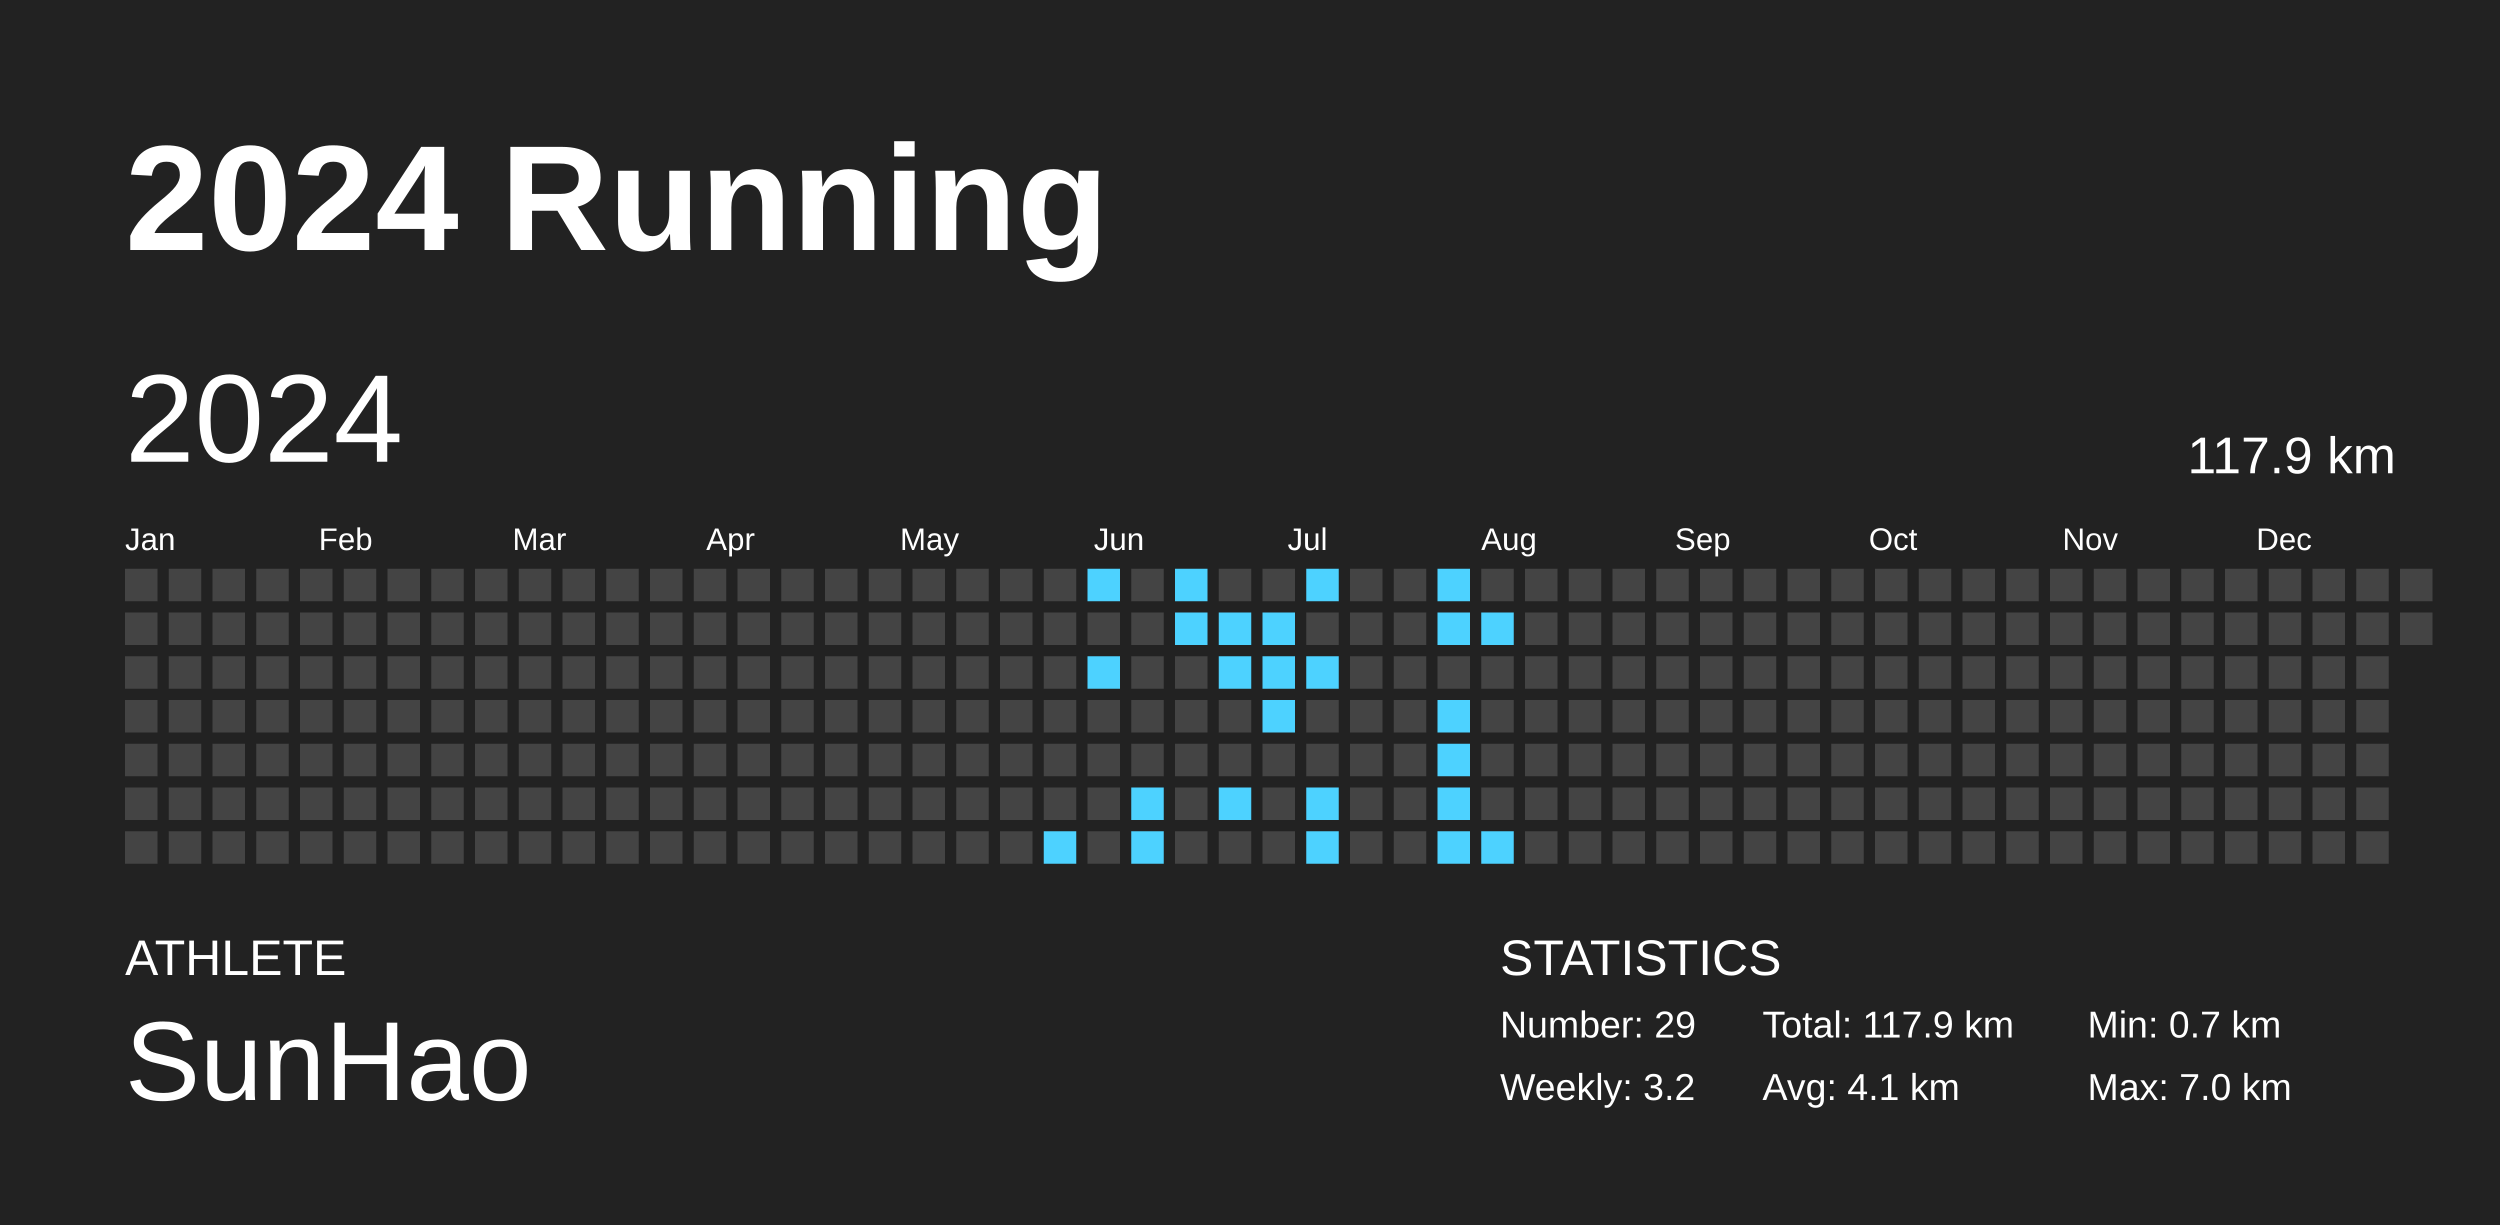
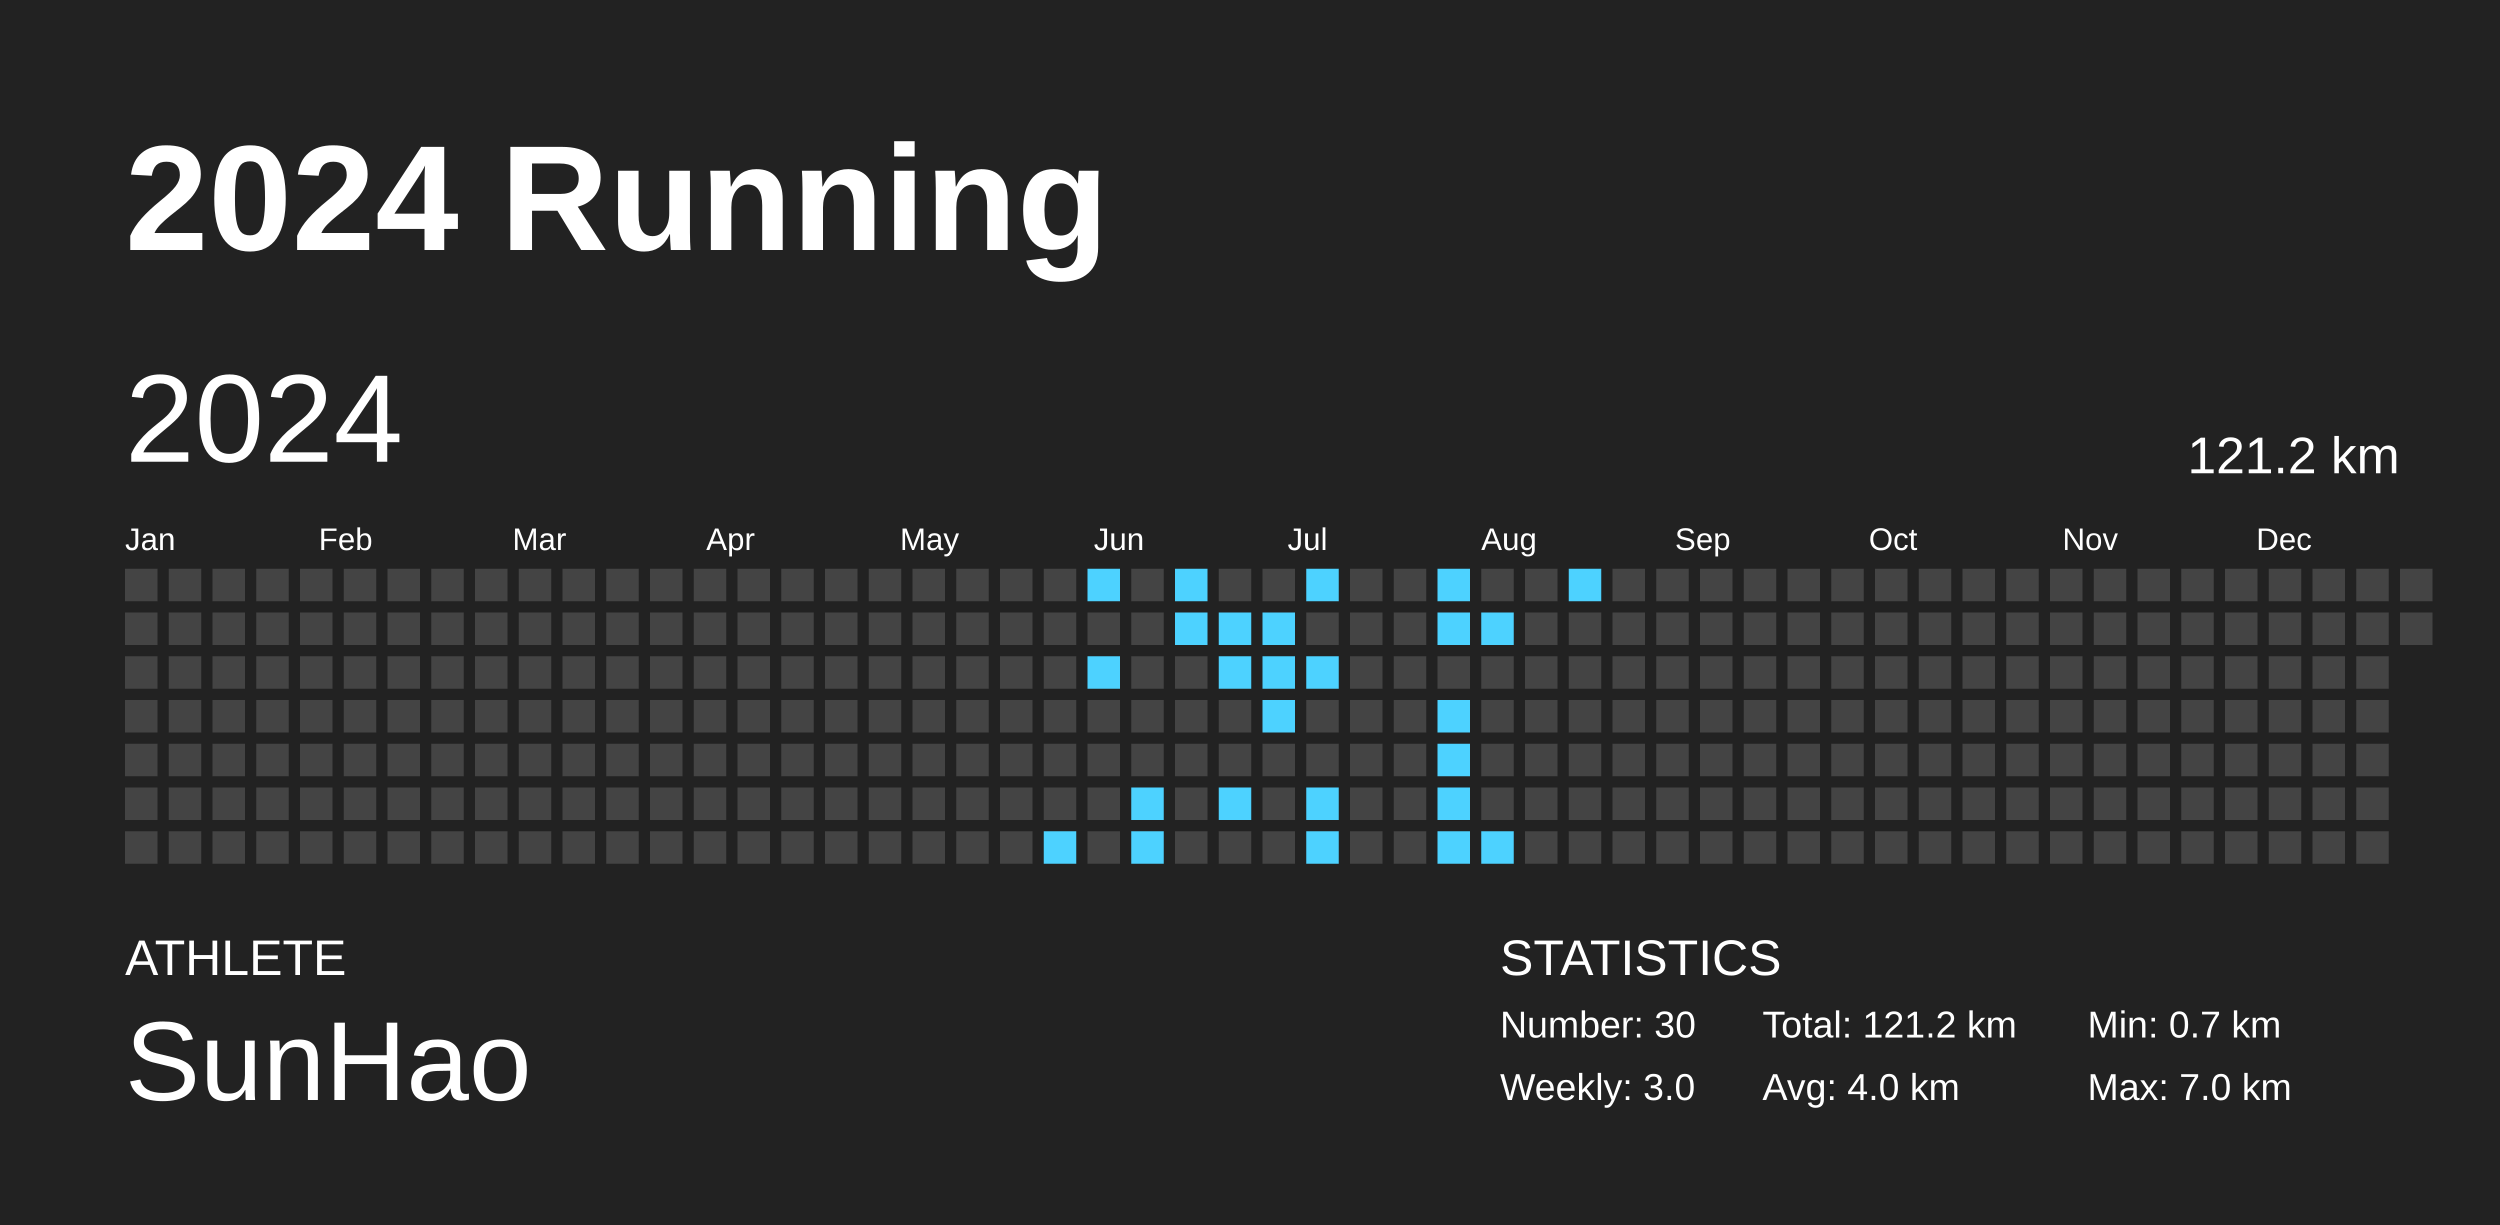
<svg xmlns="http://www.w3.org/2000/svg" baseProfile="full" height="98mm" version="1.1" viewBox="0,0,200,98" width="200mm">
  <defs />
  <rect fill="#222222" height="98" width="200" x="0" y="0" />
  <text fill="#FFFFFF" style="font-size:12px; font-family:Arial; font-weight:bold;" x="10" y="20">2024 Running</text>
  <text fill="#FFFFFF" style="font-size:4px; font-family:Arial" x="10" y="78">ATHLETE</text>
  <text fill="#FFFFFF" style="font-size:9px; font-family:Arial" x="10" y="88">SunHao</text>
  <text fill="#FFFFFF" style="font-size:4px; font-family:Arial" x="120" y="78">STATISTICS</text>
-   <text fill="#FFFFFF" style="font-size:3px; font-family:Arial" x="120" y="83">Number: 29</text>
-   <text fill="#FFFFFF" style="font-size:3px; font-family:Arial" x="120" y="88">Weekly: 3.2</text>
-   <text fill="#FFFFFF" style="font-size:3px; font-family:Arial" x="141" y="83">Total: 117.9 km</text>
-   <text fill="#FFFFFF" style="font-size:3px; font-family:Arial" x="141" y="88">Avg: 4.1 km</text>
+   <text fill="#FFFFFF" style="font-size:3px; font-family:Arial" x="120" y="83">Number: 30</text>
+   <text fill="#FFFFFF" style="font-size:3px; font-family:Arial" x="120" y="88">Weekly: 3.0</text>
+   <text fill="#FFFFFF" style="font-size:3px; font-family:Arial" x="141" y="83">Total: 121.2 km</text>
+   <text fill="#FFFFFF" style="font-size:3px; font-family:Arial" x="141" y="88">Avg: 4.0 km</text>
  <text fill="#FFFFFF" style="font-size:3px; font-family:Arial" x="167" y="83">Min: 0.7 km</text>
  <text fill="#FFFFFF" style="font-size:3px; font-family:Arial" x="167" y="88">Max: 7.0 km</text>
  <text dominant-baseline="hanging" fill="#FFFFFF" style="font-size:10.0px; font-family:Arial;" x="10" y="30">2024</text>
-   <text dominant-baseline="hanging" fill="#FFFFFF" style="font-size:4.125px; font-family:Arial;" x="175" y="35">117.9 km</text>
+   <text dominant-baseline="hanging" fill="#FFFFFF" style="font-size:4.125px; font-family:Arial;" x="175" y="35">121.2 km</text>
  <text fill="#FFFFFF" style="font-size:2.5px; font-family:Arial" x="10.0" y="44">Jan</text>
  <text fill="#FFFFFF" style="font-size:2.5px; font-family:Arial" x="25.5" y="44">Feb</text>
  <text fill="#FFFFFF" style="font-size:2.5px; font-family:Arial" x="41.0" y="44">Mar</text>
  <text fill="#FFFFFF" style="font-size:2.5px; font-family:Arial" x="56.5" y="44">Apr</text>
  <text fill="#FFFFFF" style="font-size:2.5px; font-family:Arial" x="72.0" y="44">May</text>
  <text fill="#FFFFFF" style="font-size:2.5px; font-family:Arial" x="87.5" y="44">Jun</text>
  <text fill="#FFFFFF" style="font-size:2.5px; font-family:Arial" x="103.0" y="44">Jul</text>
  <text fill="#FFFFFF" style="font-size:2.5px; font-family:Arial" x="118.5" y="44">Aug</text>
  <text fill="#FFFFFF" style="font-size:2.5px; font-family:Arial" x="134.0" y="44">Sep</text>
  <text fill="#FFFFFF" style="font-size:2.5px; font-family:Arial" x="149.5" y="44">Oct</text>
  <text fill="#FFFFFF" style="font-size:2.5px; font-family:Arial" x="165.0" y="44">Nov</text>
  <text fill="#FFFFFF" style="font-size:2.5px; font-family:Arial" x="180.5" y="44">Dec</text>
  <rect fill="#444444" height="2.6" width="2.6" x="10.0" y="45.5" />
  <rect fill="#444444" height="2.6" width="2.6" x="10.0" y="49.0" />
  <rect fill="#444444" height="2.6" width="2.6" x="10.0" y="52.5" />
  <rect fill="#444444" height="2.6" width="2.6" x="10.0" y="56.0" />
  <rect fill="#444444" height="2.6" width="2.6" x="10.0" y="59.5" />
  <rect fill="#444444" height="2.6" width="2.6" x="10.0" y="63.0" />
  <rect fill="#444444" height="2.6" width="2.6" x="10.0" y="66.5" />
  <rect fill="#444444" height="2.6" width="2.6" x="13.5" y="45.5" />
  <rect fill="#444444" height="2.6" width="2.6" x="13.5" y="49.0" />
  <rect fill="#444444" height="2.6" width="2.6" x="13.5" y="52.5" />
  <rect fill="#444444" height="2.6" width="2.6" x="13.5" y="56.0" />
  <rect fill="#444444" height="2.6" width="2.6" x="13.5" y="59.5" />
  <rect fill="#444444" height="2.6" width="2.6" x="13.5" y="63.0" />
  <rect fill="#444444" height="2.6" width="2.6" x="13.5" y="66.5" />
  <rect fill="#444444" height="2.6" width="2.6" x="17.0" y="45.5" />
  <rect fill="#444444" height="2.6" width="2.6" x="17.0" y="49.0" />
  <rect fill="#444444" height="2.6" width="2.6" x="17.0" y="52.5" />
  <rect fill="#444444" height="2.6" width="2.6" x="17.0" y="56.0" />
  <rect fill="#444444" height="2.6" width="2.6" x="17.0" y="59.5" />
  <rect fill="#444444" height="2.6" width="2.6" x="17.0" y="63.0" />
  <rect fill="#444444" height="2.6" width="2.6" x="17.0" y="66.5" />
  <rect fill="#444444" height="2.6" width="2.6" x="20.5" y="45.5" />
  <rect fill="#444444" height="2.6" width="2.6" x="20.5" y="49.0" />
  <rect fill="#444444" height="2.6" width="2.6" x="20.5" y="52.5" />
  <rect fill="#444444" height="2.6" width="2.6" x="20.5" y="56.0" />
  <rect fill="#444444" height="2.6" width="2.6" x="20.5" y="59.5" />
  <rect fill="#444444" height="2.6" width="2.6" x="20.5" y="63.0" />
  <rect fill="#444444" height="2.6" width="2.6" x="20.5" y="66.5" />
  <rect fill="#444444" height="2.6" width="2.6" x="24.0" y="45.5" />
  <rect fill="#444444" height="2.6" width="2.6" x="24.0" y="49.0" />
  <rect fill="#444444" height="2.6" width="2.6" x="24.0" y="52.5" />
  <rect fill="#444444" height="2.6" width="2.6" x="24.0" y="56.0" />
  <rect fill="#444444" height="2.6" width="2.6" x="24.0" y="59.5" />
  <rect fill="#444444" height="2.6" width="2.6" x="24.0" y="63.0" />
  <rect fill="#444444" height="2.6" width="2.6" x="24.0" y="66.5" />
  <rect fill="#444444" height="2.6" width="2.6" x="27.5" y="45.5" />
  <rect fill="#444444" height="2.6" width="2.6" x="27.5" y="49.0" />
  <rect fill="#444444" height="2.6" width="2.6" x="27.5" y="52.5" />
  <rect fill="#444444" height="2.6" width="2.6" x="27.5" y="56.0" />
  <rect fill="#444444" height="2.6" width="2.6" x="27.5" y="59.5" />
  <rect fill="#444444" height="2.6" width="2.6" x="27.5" y="63.0" />
  <rect fill="#444444" height="2.6" width="2.6" x="27.5" y="66.5" />
  <rect fill="#444444" height="2.6" width="2.6" x="31.0" y="45.5" />
  <rect fill="#444444" height="2.6" width="2.6" x="31.0" y="49.0" />
  <rect fill="#444444" height="2.6" width="2.6" x="31.0" y="52.5" />
  <rect fill="#444444" height="2.6" width="2.6" x="31.0" y="56.0" />
  <rect fill="#444444" height="2.6" width="2.6" x="31.0" y="59.5" />
  <rect fill="#444444" height="2.6" width="2.6" x="31.0" y="63.0" />
  <rect fill="#444444" height="2.6" width="2.6" x="31.0" y="66.5" />
  <rect fill="#444444" height="2.6" width="2.6" x="34.5" y="45.5" />
  <rect fill="#444444" height="2.6" width="2.6" x="34.5" y="49.0" />
  <rect fill="#444444" height="2.6" width="2.6" x="34.5" y="52.5" />
  <rect fill="#444444" height="2.6" width="2.6" x="34.5" y="56.0" />
  <rect fill="#444444" height="2.6" width="2.6" x="34.5" y="59.5" />
  <rect fill="#444444" height="2.6" width="2.6" x="34.5" y="63.0" />
  <rect fill="#444444" height="2.6" width="2.6" x="34.5" y="66.5" />
  <rect fill="#444444" height="2.6" width="2.6" x="38.0" y="45.5" />
  <rect fill="#444444" height="2.6" width="2.6" x="38.0" y="49.0" />
  <rect fill="#444444" height="2.6" width="2.6" x="38.0" y="52.5" />
  <rect fill="#444444" height="2.6" width="2.6" x="38.0" y="56.0" />
  <rect fill="#444444" height="2.6" width="2.6" x="38.0" y="59.5" />
  <rect fill="#444444" height="2.6" width="2.6" x="38.0" y="63.0" />
  <rect fill="#444444" height="2.6" width="2.6" x="38.0" y="66.5" />
  <rect fill="#444444" height="2.6" width="2.6" x="41.5" y="45.5" />
  <rect fill="#444444" height="2.6" width="2.6" x="41.5" y="49.0" />
  <rect fill="#444444" height="2.6" width="2.6" x="41.5" y="52.5" />
  <rect fill="#444444" height="2.6" width="2.6" x="41.5" y="56.0" />
  <rect fill="#444444" height="2.6" width="2.6" x="41.5" y="59.5" />
  <rect fill="#444444" height="2.6" width="2.6" x="41.5" y="63.0" />
  <rect fill="#444444" height="2.6" width="2.6" x="41.5" y="66.5" />
  <rect fill="#444444" height="2.6" width="2.6" x="45.0" y="45.5" />
  <rect fill="#444444" height="2.6" width="2.6" x="45.0" y="49.0" />
  <rect fill="#444444" height="2.6" width="2.6" x="45.0" y="52.5" />
  <rect fill="#444444" height="2.6" width="2.6" x="45.0" y="56.0" />
  <rect fill="#444444" height="2.6" width="2.6" x="45.0" y="59.5" />
  <rect fill="#444444" height="2.6" width="2.6" x="45.0" y="63.0" />
  <rect fill="#444444" height="2.6" width="2.6" x="45.0" y="66.5" />
  <rect fill="#444444" height="2.6" width="2.6" x="48.5" y="45.5" />
  <rect fill="#444444" height="2.6" width="2.6" x="48.5" y="49.0" />
  <rect fill="#444444" height="2.6" width="2.6" x="48.5" y="52.5" />
  <rect fill="#444444" height="2.6" width="2.6" x="48.5" y="56.0" />
  <rect fill="#444444" height="2.6" width="2.6" x="48.5" y="59.5" />
  <rect fill="#444444" height="2.6" width="2.6" x="48.5" y="63.0" />
  <rect fill="#444444" height="2.6" width="2.6" x="48.5" y="66.5" />
  <rect fill="#444444" height="2.6" width="2.6" x="52.0" y="45.5" />
  <rect fill="#444444" height="2.6" width="2.6" x="52.0" y="49.0" />
  <rect fill="#444444" height="2.6" width="2.6" x="52.0" y="52.5" />
  <rect fill="#444444" height="2.6" width="2.6" x="52.0" y="56.0" />
  <rect fill="#444444" height="2.6" width="2.6" x="52.0" y="59.5" />
  <rect fill="#444444" height="2.6" width="2.6" x="52.0" y="63.0" />
  <rect fill="#444444" height="2.6" width="2.6" x="52.0" y="66.5" />
  <rect fill="#444444" height="2.6" width="2.6" x="55.5" y="45.5" />
  <rect fill="#444444" height="2.6" width="2.6" x="55.5" y="49.0" />
  <rect fill="#444444" height="2.6" width="2.6" x="55.5" y="52.5" />
  <rect fill="#444444" height="2.6" width="2.6" x="55.5" y="56.0" />
  <rect fill="#444444" height="2.6" width="2.6" x="55.5" y="59.5" />
  <rect fill="#444444" height="2.6" width="2.6" x="55.5" y="63.0" />
  <rect fill="#444444" height="2.6" width="2.6" x="55.5" y="66.5" />
  <rect fill="#444444" height="2.6" width="2.6" x="59.0" y="45.5" />
  <rect fill="#444444" height="2.6" width="2.6" x="59.0" y="49.0" />
  <rect fill="#444444" height="2.6" width="2.6" x="59.0" y="52.5" />
  <rect fill="#444444" height="2.6" width="2.6" x="59.0" y="56.0" />
  <rect fill="#444444" height="2.6" width="2.6" x="59.0" y="59.5" />
  <rect fill="#444444" height="2.6" width="2.6" x="59.0" y="63.0" />
  <rect fill="#444444" height="2.6" width="2.6" x="59.0" y="66.5" />
  <rect fill="#444444" height="2.6" width="2.6" x="62.5" y="45.5" />
  <rect fill="#444444" height="2.6" width="2.6" x="62.5" y="49.0" />
  <rect fill="#444444" height="2.6" width="2.6" x="62.5" y="52.5" />
  <rect fill="#444444" height="2.6" width="2.6" x="62.5" y="56.0" />
  <rect fill="#444444" height="2.6" width="2.6" x="62.5" y="59.5" />
  <rect fill="#444444" height="2.6" width="2.6" x="62.5" y="63.0" />
  <rect fill="#444444" height="2.6" width="2.6" x="62.5" y="66.5" />
  <rect fill="#444444" height="2.6" width="2.6" x="66.0" y="45.5" />
  <rect fill="#444444" height="2.6" width="2.6" x="66.0" y="49.0" />
  <rect fill="#444444" height="2.6" width="2.6" x="66.0" y="52.5" />
  <rect fill="#444444" height="2.6" width="2.6" x="66.0" y="56.0" />
  <rect fill="#444444" height="2.6" width="2.6" x="66.0" y="59.5" />
  <rect fill="#444444" height="2.6" width="2.6" x="66.0" y="63.0" />
  <rect fill="#444444" height="2.6" width="2.6" x="66.0" y="66.5" />
  <rect fill="#444444" height="2.6" width="2.6" x="69.5" y="45.5" />
  <rect fill="#444444" height="2.6" width="2.6" x="69.5" y="49.0" />
  <rect fill="#444444" height="2.6" width="2.6" x="69.5" y="52.5" />
  <rect fill="#444444" height="2.6" width="2.6" x="69.5" y="56.0" />
  <rect fill="#444444" height="2.6" width="2.6" x="69.5" y="59.5" />
  <rect fill="#444444" height="2.6" width="2.6" x="69.5" y="63.0" />
  <rect fill="#444444" height="2.6" width="2.6" x="69.5" y="66.5" />
  <rect fill="#444444" height="2.6" width="2.6" x="73.0" y="45.5" />
  <rect fill="#444444" height="2.6" width="2.6" x="73.0" y="49.0" />
  <rect fill="#444444" height="2.6" width="2.6" x="73.0" y="52.5" />
  <rect fill="#444444" height="2.6" width="2.6" x="73.0" y="56.0" />
  <rect fill="#444444" height="2.6" width="2.6" x="73.0" y="59.5" />
  <rect fill="#444444" height="2.6" width="2.6" x="73.0" y="63.0" />
  <rect fill="#444444" height="2.6" width="2.6" x="73.0" y="66.5" />
  <rect fill="#444444" height="2.6" width="2.6" x="76.5" y="45.5" />
  <rect fill="#444444" height="2.6" width="2.6" x="76.5" y="49.0" />
  <rect fill="#444444" height="2.6" width="2.6" x="76.5" y="52.5" />
  <rect fill="#444444" height="2.6" width="2.6" x="76.5" y="56.0" />
  <rect fill="#444444" height="2.6" width="2.6" x="76.5" y="59.5" />
  <rect fill="#444444" height="2.6" width="2.6" x="76.5" y="63.0" />
  <rect fill="#444444" height="2.6" width="2.6" x="76.5" y="66.5" />
  <rect fill="#444444" height="2.6" width="2.6" x="80.0" y="45.5" />
  <rect fill="#444444" height="2.6" width="2.6" x="80.0" y="49.0" />
  <rect fill="#444444" height="2.6" width="2.6" x="80.0" y="52.5" />
  <rect fill="#444444" height="2.6" width="2.6" x="80.0" y="56.0" />
  <rect fill="#444444" height="2.6" width="2.6" x="80.0" y="59.5" />
  <rect fill="#444444" height="2.6" width="2.6" x="80.0" y="63.0" />
  <rect fill="#444444" height="2.6" width="2.6" x="80.0" y="66.5" />
  <rect fill="#444444" height="2.6" width="2.6" x="83.5" y="45.5" />
  <rect fill="#444444" height="2.6" width="2.6" x="83.5" y="49.0" />
  <rect fill="#444444" height="2.6" width="2.6" x="83.5" y="52.5" />
  <rect fill="#444444" height="2.6" width="2.6" x="83.5" y="56.0" />
  <rect fill="#444444" height="2.6" width="2.6" x="83.5" y="59.5" />
  <rect fill="#444444" height="2.6" width="2.6" x="83.5" y="63.0" />
  <rect fill="#4dd2ff" height="2.6" width="2.6" x="83.5" y="66.5" />
  <rect fill="#4dd2ff" height="2.6" width="2.6" x="87.0" y="45.5" />
  <rect fill="#444444" height="2.6" width="2.6" x="87.0" y="49.0" />
  <rect fill="#4dd2ff" height="2.6" width="2.6" x="87.0" y="52.5" />
  <rect fill="#444444" height="2.6" width="2.6" x="87.0" y="56.0" />
  <rect fill="#444444" height="2.6" width="2.6" x="87.0" y="59.5" />
  <rect fill="#444444" height="2.6" width="2.6" x="87.0" y="63.0" />
  <rect fill="#444444" height="2.6" width="2.6" x="87.0" y="66.5" />
  <rect fill="#444444" height="2.6" width="2.6" x="90.5" y="45.5" />
  <rect fill="#444444" height="2.6" width="2.6" x="90.5" y="49.0" />
  <rect fill="#444444" height="2.6" width="2.6" x="90.5" y="52.5" />
  <rect fill="#444444" height="2.6" width="2.6" x="90.5" y="56.0" />
  <rect fill="#444444" height="2.6" width="2.6" x="90.5" y="59.5" />
  <rect fill="#4dd2ff" height="2.6" width="2.6" x="90.5" y="63.0" />
  <rect fill="#4dd2ff" height="2.6" width="2.6" x="90.5" y="66.5" />
  <rect fill="#4dd2ff" height="2.6" width="2.6" x="94.0" y="45.5" />
  <rect fill="#4dd2ff" height="2.6" width="2.6" x="94.0" y="49.0" />
  <rect fill="#444444" height="2.6" width="2.6" x="94.0" y="52.5" />
  <rect fill="#444444" height="2.6" width="2.6" x="94.0" y="56.0" />
  <rect fill="#444444" height="2.6" width="2.6" x="94.0" y="59.5" />
  <rect fill="#444444" height="2.6" width="2.6" x="94.0" y="63.0" />
  <rect fill="#444444" height="2.6" width="2.6" x="94.0" y="66.5" />
  <rect fill="#444444" height="2.6" width="2.6" x="97.5" y="45.5" />
  <rect fill="#4dd2ff" height="2.6" width="2.6" x="97.5" y="49.0" />
  <rect fill="#4dd2ff" height="2.6" width="2.6" x="97.5" y="52.5" />
  <rect fill="#444444" height="2.6" width="2.6" x="97.5" y="56.0" />
  <rect fill="#444444" height="2.6" width="2.6" x="97.5" y="59.5" />
  <rect fill="#4dd2ff" height="2.6" width="2.6" x="97.5" y="63.0" />
  <rect fill="#444444" height="2.6" width="2.6" x="97.5" y="66.5" />
  <rect fill="#444444" height="2.6" width="2.6" x="101.0" y="45.5" />
  <rect fill="#4dd2ff" height="2.6" width="2.6" x="101.0" y="49.0" />
  <rect fill="#4dd2ff" height="2.6" width="2.6" x="101.0" y="52.5" />
  <rect fill="#4dd2ff" height="2.6" width="2.6" x="101.0" y="56.0" />
  <rect fill="#444444" height="2.6" width="2.6" x="101.0" y="59.5" />
  <rect fill="#444444" height="2.6" width="2.6" x="101.0" y="63.0" />
  <rect fill="#444444" height="2.6" width="2.6" x="101.0" y="66.5" />
  <rect fill="#4dd2ff" height="2.6" width="2.6" x="104.5" y="45.5" />
  <rect fill="#444444" height="2.6" width="2.6" x="104.5" y="49.0" />
  <rect fill="#4dd2ff" height="2.6" width="2.6" x="104.5" y="52.5" />
  <rect fill="#444444" height="2.6" width="2.6" x="104.5" y="56.0" />
  <rect fill="#444444" height="2.6" width="2.6" x="104.5" y="59.5" />
  <rect fill="#4dd2ff" height="2.6" width="2.6" x="104.5" y="63.0" />
  <rect fill="#4dd2ff" height="2.6" width="2.6" x="104.5" y="66.5" />
  <rect fill="#444444" height="2.6" width="2.6" x="108.0" y="45.5" />
  <rect fill="#444444" height="2.6" width="2.6" x="108.0" y="49.0" />
  <rect fill="#444444" height="2.6" width="2.6" x="108.0" y="52.5" />
  <rect fill="#444444" height="2.6" width="2.6" x="108.0" y="56.0" />
  <rect fill="#444444" height="2.6" width="2.6" x="108.0" y="59.5" />
  <rect fill="#444444" height="2.6" width="2.6" x="108.0" y="63.0" />
  <rect fill="#444444" height="2.6" width="2.6" x="108.0" y="66.5" />
  <rect fill="#444444" height="2.6" width="2.6" x="111.5" y="45.5" />
  <rect fill="#444444" height="2.6" width="2.6" x="111.5" y="49.0" />
  <rect fill="#444444" height="2.6" width="2.6" x="111.5" y="52.5" />
  <rect fill="#444444" height="2.6" width="2.6" x="111.5" y="56.0" />
  <rect fill="#444444" height="2.6" width="2.6" x="111.5" y="59.5" />
  <rect fill="#444444" height="2.6" width="2.6" x="111.5" y="63.0" />
  <rect fill="#444444" height="2.6" width="2.6" x="111.5" y="66.5" />
  <rect fill="#4dd2ff" height="2.6" width="2.6" x="115.0" y="45.5" />
  <rect fill="#4dd2ff" height="2.6" width="2.6" x="115.0" y="49.0" />
  <rect fill="#444444" height="2.6" width="2.6" x="115.0" y="52.5" />
  <rect fill="#4dd2ff" height="2.6" width="2.6" x="115.0" y="56.0" />
  <rect fill="#4dd2ff" height="2.6" width="2.6" x="115.0" y="59.5" />
  <rect fill="#4dd2ff" height="2.6" width="2.6" x="115.0" y="63.0" />
  <rect fill="#4dd2ff" height="2.6" width="2.6" x="115.0" y="66.5" />
  <rect fill="#444444" height="2.6" width="2.6" x="118.5" y="45.5" />
  <rect fill="#4dd2ff" height="2.6" width="2.6" x="118.5" y="49.0" />
  <rect fill="#444444" height="2.6" width="2.6" x="118.5" y="52.5" />
  <rect fill="#444444" height="2.6" width="2.6" x="118.5" y="56.0" />
  <rect fill="#444444" height="2.6" width="2.6" x="118.5" y="59.5" />
  <rect fill="#444444" height="2.6" width="2.6" x="118.5" y="63.0" />
  <rect fill="#4dd2ff" height="2.6" width="2.6" x="118.5" y="66.5" />
  <rect fill="#444444" height="2.6" width="2.6" x="122.0" y="45.5" />
  <rect fill="#444444" height="2.6" width="2.6" x="122.0" y="49.0" />
  <rect fill="#444444" height="2.6" width="2.6" x="122.0" y="52.5" />
  <rect fill="#444444" height="2.6" width="2.6" x="122.0" y="56.0" />
  <rect fill="#444444" height="2.6" width="2.6" x="122.0" y="59.5" />
  <rect fill="#444444" height="2.6" width="2.6" x="122.0" y="63.0" />
  <rect fill="#444444" height="2.6" width="2.6" x="122.0" y="66.5" />
-   <rect fill="#444444" height="2.6" width="2.6" x="125.5" y="45.5" />
+   <rect fill="#4dd2ff" height="2.6" width="2.6" x="125.5" y="45.5" />
  <rect fill="#444444" height="2.6" width="2.6" x="125.5" y="49.0" />
  <rect fill="#444444" height="2.6" width="2.6" x="125.5" y="52.5" />
  <rect fill="#444444" height="2.6" width="2.6" x="125.5" y="56.0" />
  <rect fill="#444444" height="2.6" width="2.6" x="125.5" y="59.5" />
  <rect fill="#444444" height="2.6" width="2.6" x="125.5" y="63.0" />
  <rect fill="#444444" height="2.6" width="2.6" x="125.5" y="66.5" />
  <rect fill="#444444" height="2.6" width="2.6" x="129.0" y="45.5" />
  <rect fill="#444444" height="2.6" width="2.6" x="129.0" y="49.0" />
  <rect fill="#444444" height="2.6" width="2.6" x="129.0" y="52.5" />
  <rect fill="#444444" height="2.6" width="2.6" x="129.0" y="56.0" />
  <rect fill="#444444" height="2.6" width="2.6" x="129.0" y="59.5" />
  <rect fill="#444444" height="2.6" width="2.6" x="129.0" y="63.0" />
  <rect fill="#444444" height="2.6" width="2.6" x="129.0" y="66.5" />
  <rect fill="#444444" height="2.6" width="2.6" x="132.5" y="45.5" />
  <rect fill="#444444" height="2.6" width="2.6" x="132.5" y="49.0" />
  <rect fill="#444444" height="2.6" width="2.6" x="132.5" y="52.5" />
  <rect fill="#444444" height="2.6" width="2.6" x="132.5" y="56.0" />
  <rect fill="#444444" height="2.6" width="2.6" x="132.5" y="59.5" />
  <rect fill="#444444" height="2.6" width="2.6" x="132.5" y="63.0" />
  <rect fill="#444444" height="2.6" width="2.6" x="132.5" y="66.5" />
  <rect fill="#444444" height="2.6" width="2.6" x="136.0" y="45.5" />
  <rect fill="#444444" height="2.6" width="2.6" x="136.0" y="49.0" />
  <rect fill="#444444" height="2.6" width="2.6" x="136.0" y="52.5" />
  <rect fill="#444444" height="2.6" width="2.6" x="136.0" y="56.0" />
  <rect fill="#444444" height="2.6" width="2.6" x="136.0" y="59.5" />
  <rect fill="#444444" height="2.6" width="2.6" x="136.0" y="63.0" />
  <rect fill="#444444" height="2.6" width="2.6" x="136.0" y="66.5" />
  <rect fill="#444444" height="2.6" width="2.6" x="139.5" y="45.5" />
  <rect fill="#444444" height="2.6" width="2.6" x="139.5" y="49.0" />
  <rect fill="#444444" height="2.6" width="2.6" x="139.5" y="52.5" />
  <rect fill="#444444" height="2.6" width="2.6" x="139.5" y="56.0" />
  <rect fill="#444444" height="2.6" width="2.6" x="139.5" y="59.5" />
  <rect fill="#444444" height="2.6" width="2.6" x="139.5" y="63.0" />
  <rect fill="#444444" height="2.6" width="2.6" x="139.5" y="66.5" />
  <rect fill="#444444" height="2.6" width="2.6" x="143.0" y="45.5" />
  <rect fill="#444444" height="2.6" width="2.6" x="143.0" y="49.0" />
  <rect fill="#444444" height="2.6" width="2.6" x="143.0" y="52.5" />
  <rect fill="#444444" height="2.6" width="2.6" x="143.0" y="56.0" />
  <rect fill="#444444" height="2.6" width="2.6" x="143.0" y="59.5" />
  <rect fill="#444444" height="2.6" width="2.6" x="143.0" y="63.0" />
  <rect fill="#444444" height="2.6" width="2.6" x="143.0" y="66.5" />
  <rect fill="#444444" height="2.6" width="2.6" x="146.5" y="45.5" />
  <rect fill="#444444" height="2.6" width="2.6" x="146.5" y="49.0" />
  <rect fill="#444444" height="2.6" width="2.6" x="146.5" y="52.5" />
  <rect fill="#444444" height="2.6" width="2.6" x="146.5" y="56.0" />
  <rect fill="#444444" height="2.6" width="2.6" x="146.5" y="59.5" />
  <rect fill="#444444" height="2.6" width="2.6" x="146.5" y="63.0" />
  <rect fill="#444444" height="2.6" width="2.6" x="146.5" y="66.5" />
  <rect fill="#444444" height="2.6" width="2.6" x="150.0" y="45.5" />
  <rect fill="#444444" height="2.6" width="2.6" x="150.0" y="49.0" />
  <rect fill="#444444" height="2.6" width="2.6" x="150.0" y="52.5" />
  <rect fill="#444444" height="2.6" width="2.6" x="150.0" y="56.0" />
  <rect fill="#444444" height="2.6" width="2.6" x="150.0" y="59.5" />
  <rect fill="#444444" height="2.6" width="2.6" x="150.0" y="63.0" />
  <rect fill="#444444" height="2.6" width="2.6" x="150.0" y="66.5" />
  <rect fill="#444444" height="2.6" width="2.6" x="153.5" y="45.5" />
  <rect fill="#444444" height="2.6" width="2.6" x="153.5" y="49.0" />
  <rect fill="#444444" height="2.6" width="2.6" x="153.5" y="52.5" />
  <rect fill="#444444" height="2.6" width="2.6" x="153.5" y="56.0" />
  <rect fill="#444444" height="2.6" width="2.6" x="153.5" y="59.5" />
  <rect fill="#444444" height="2.6" width="2.6" x="153.5" y="63.0" />
  <rect fill="#444444" height="2.6" width="2.6" x="153.5" y="66.5" />
  <rect fill="#444444" height="2.6" width="2.6" x="157.0" y="45.5" />
  <rect fill="#444444" height="2.6" width="2.6" x="157.0" y="49.0" />
  <rect fill="#444444" height="2.6" width="2.6" x="157.0" y="52.5" />
  <rect fill="#444444" height="2.6" width="2.6" x="157.0" y="56.0" />
  <rect fill="#444444" height="2.6" width="2.6" x="157.0" y="59.5" />
  <rect fill="#444444" height="2.6" width="2.6" x="157.0" y="63.0" />
  <rect fill="#444444" height="2.6" width="2.6" x="157.0" y="66.5" />
  <rect fill="#444444" height="2.6" width="2.6" x="160.5" y="45.5" />
  <rect fill="#444444" height="2.6" width="2.6" x="160.5" y="49.0" />
  <rect fill="#444444" height="2.6" width="2.6" x="160.5" y="52.5" />
  <rect fill="#444444" height="2.6" width="2.6" x="160.5" y="56.0" />
  <rect fill="#444444" height="2.6" width="2.6" x="160.5" y="59.5" />
  <rect fill="#444444" height="2.6" width="2.6" x="160.5" y="63.0" />
  <rect fill="#444444" height="2.6" width="2.6" x="160.5" y="66.5" />
  <rect fill="#444444" height="2.6" width="2.6" x="164.0" y="45.5" />
  <rect fill="#444444" height="2.6" width="2.6" x="164.0" y="49.0" />
  <rect fill="#444444" height="2.6" width="2.6" x="164.0" y="52.5" />
  <rect fill="#444444" height="2.6" width="2.6" x="164.0" y="56.0" />
  <rect fill="#444444" height="2.6" width="2.6" x="164.0" y="59.5" />
  <rect fill="#444444" height="2.6" width="2.6" x="164.0" y="63.0" />
  <rect fill="#444444" height="2.6" width="2.6" x="164.0" y="66.5" />
  <rect fill="#444444" height="2.6" width="2.6" x="167.5" y="45.5" />
  <rect fill="#444444" height="2.6" width="2.6" x="167.5" y="49.0" />
  <rect fill="#444444" height="2.6" width="2.6" x="167.5" y="52.5" />
  <rect fill="#444444" height="2.6" width="2.6" x="167.5" y="56.0" />
  <rect fill="#444444" height="2.6" width="2.6" x="167.5" y="59.5" />
  <rect fill="#444444" height="2.6" width="2.6" x="167.5" y="63.0" />
  <rect fill="#444444" height="2.6" width="2.6" x="167.5" y="66.5" />
  <rect fill="#444444" height="2.6" width="2.6" x="171.0" y="45.5" />
  <rect fill="#444444" height="2.6" width="2.6" x="171.0" y="49.0" />
  <rect fill="#444444" height="2.6" width="2.6" x="171.0" y="52.5" />
  <rect fill="#444444" height="2.6" width="2.6" x="171.0" y="56.0" />
  <rect fill="#444444" height="2.6" width="2.6" x="171.0" y="59.5" />
  <rect fill="#444444" height="2.6" width="2.6" x="171.0" y="63.0" />
  <rect fill="#444444" height="2.6" width="2.6" x="171.0" y="66.5" />
  <rect fill="#444444" height="2.6" width="2.6" x="174.5" y="45.5" />
  <rect fill="#444444" height="2.6" width="2.6" x="174.5" y="49.0" />
  <rect fill="#444444" height="2.6" width="2.6" x="174.5" y="52.5" />
  <rect fill="#444444" height="2.6" width="2.6" x="174.5" y="56.0" />
  <rect fill="#444444" height="2.6" width="2.6" x="174.5" y="59.5" />
  <rect fill="#444444" height="2.6" width="2.6" x="174.5" y="63.0" />
  <rect fill="#444444" height="2.6" width="2.6" x="174.5" y="66.5" />
  <rect fill="#444444" height="2.6" width="2.6" x="178.0" y="45.5" />
  <rect fill="#444444" height="2.6" width="2.6" x="178.0" y="49.0" />
  <rect fill="#444444" height="2.6" width="2.6" x="178.0" y="52.5" />
  <rect fill="#444444" height="2.6" width="2.6" x="178.0" y="56.0" />
  <rect fill="#444444" height="2.6" width="2.6" x="178.0" y="59.5" />
  <rect fill="#444444" height="2.6" width="2.6" x="178.0" y="63.0" />
  <rect fill="#444444" height="2.6" width="2.6" x="178.0" y="66.5" />
  <rect fill="#444444" height="2.6" width="2.6" x="181.5" y="45.5" />
  <rect fill="#444444" height="2.6" width="2.6" x="181.5" y="49.0" />
  <rect fill="#444444" height="2.6" width="2.6" x="181.5" y="52.5" />
  <rect fill="#444444" height="2.6" width="2.6" x="181.5" y="56.0" />
  <rect fill="#444444" height="2.6" width="2.6" x="181.5" y="59.5" />
  <rect fill="#444444" height="2.6" width="2.6" x="181.5" y="63.0" />
  <rect fill="#444444" height="2.6" width="2.6" x="181.5" y="66.5" />
  <rect fill="#444444" height="2.6" width="2.6" x="185.0" y="45.5" />
  <rect fill="#444444" height="2.6" width="2.6" x="185.0" y="49.0" />
  <rect fill="#444444" height="2.6" width="2.6" x="185.0" y="52.5" />
  <rect fill="#444444" height="2.6" width="2.6" x="185.0" y="56.0" />
  <rect fill="#444444" height="2.6" width="2.6" x="185.0" y="59.5" />
  <rect fill="#444444" height="2.6" width="2.6" x="185.0" y="63.0" />
  <rect fill="#444444" height="2.6" width="2.6" x="185.0" y="66.5" />
  <rect fill="#444444" height="2.6" width="2.6" x="188.5" y="45.5" />
  <rect fill="#444444" height="2.6" width="2.6" x="188.5" y="49.0" />
  <rect fill="#444444" height="2.6" width="2.6" x="188.5" y="52.5" />
  <rect fill="#444444" height="2.6" width="2.6" x="188.5" y="56.0" />
  <rect fill="#444444" height="2.6" width="2.6" x="188.5" y="59.5" />
  <rect fill="#444444" height="2.6" width="2.6" x="188.5" y="63.0" />
  <rect fill="#444444" height="2.6" width="2.6" x="188.5" y="66.5" />
  <rect fill="#444444" height="2.6" width="2.6" x="192.0" y="45.5" />
  <rect fill="#444444" height="2.6" width="2.6" x="192.0" y="49.0" />
</svg>
